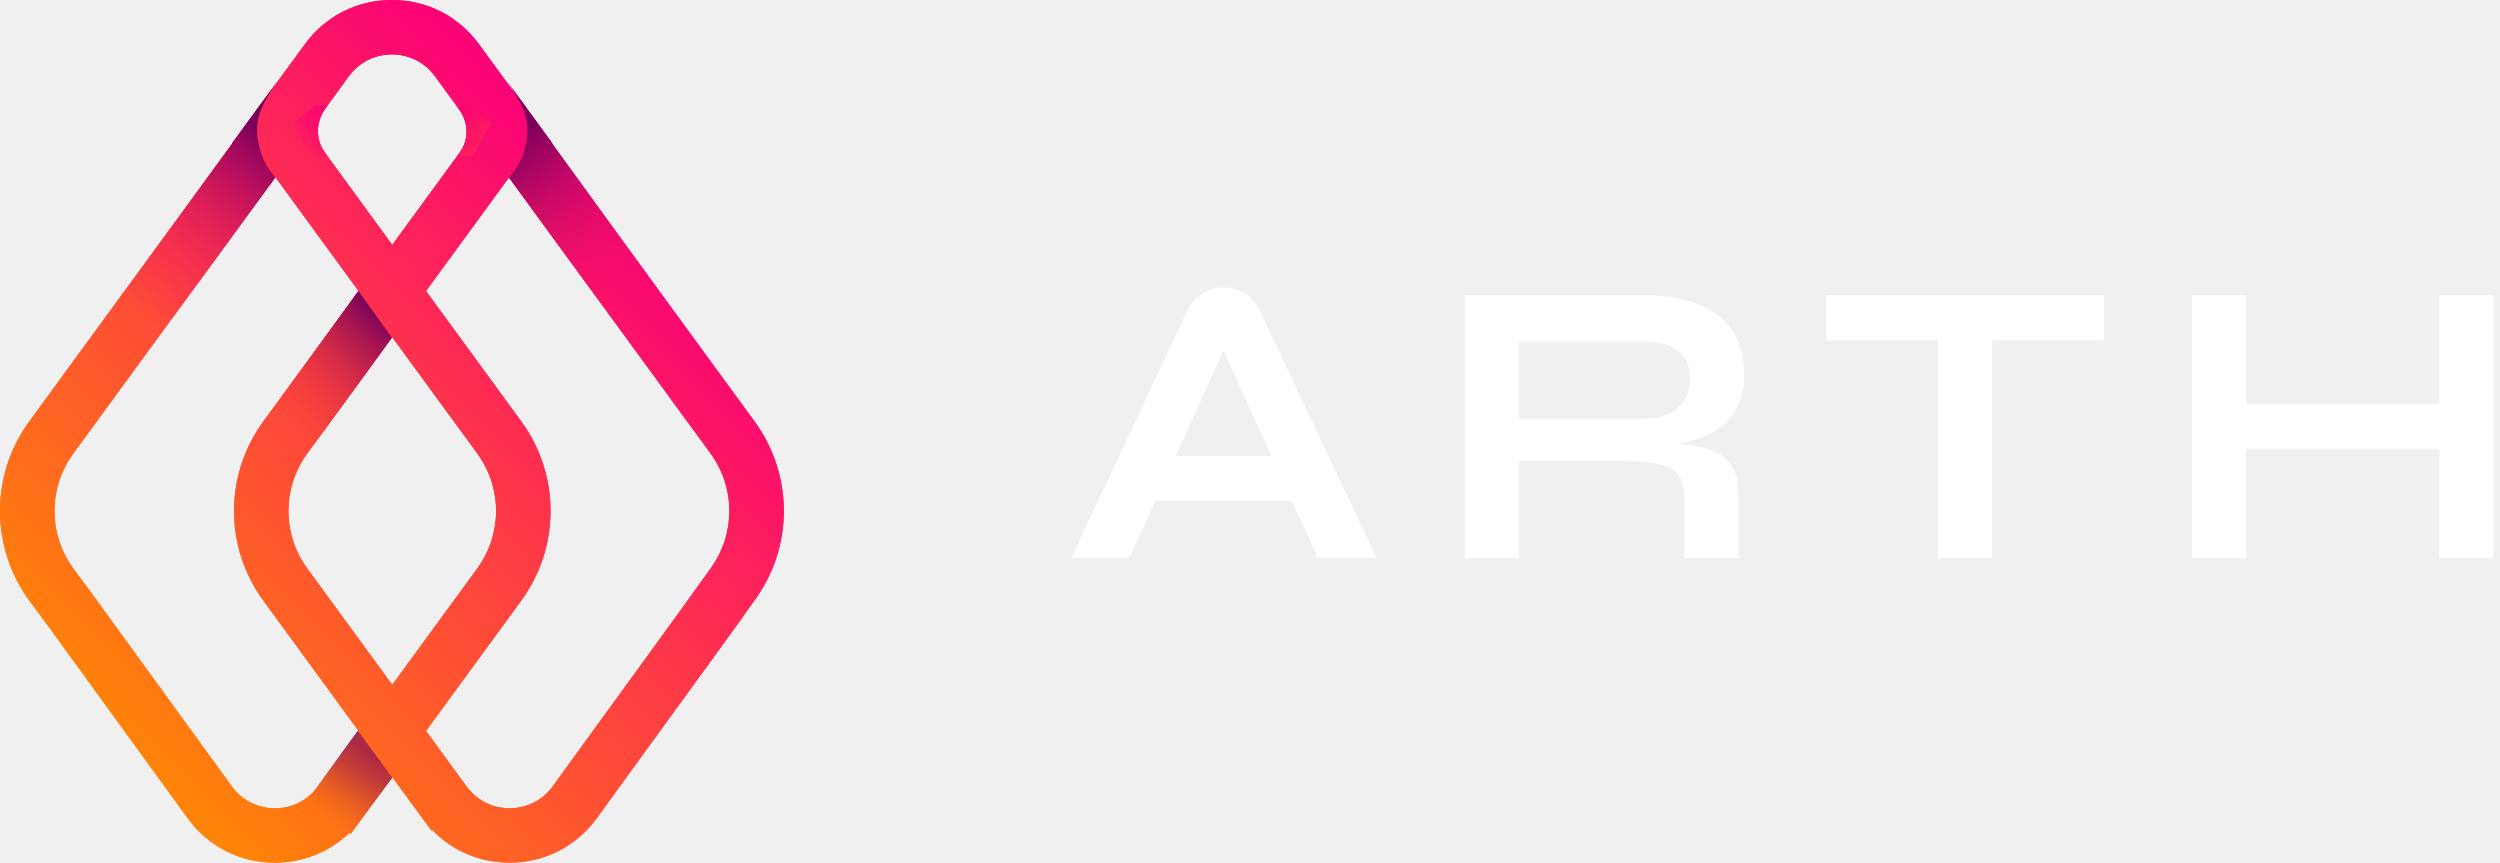
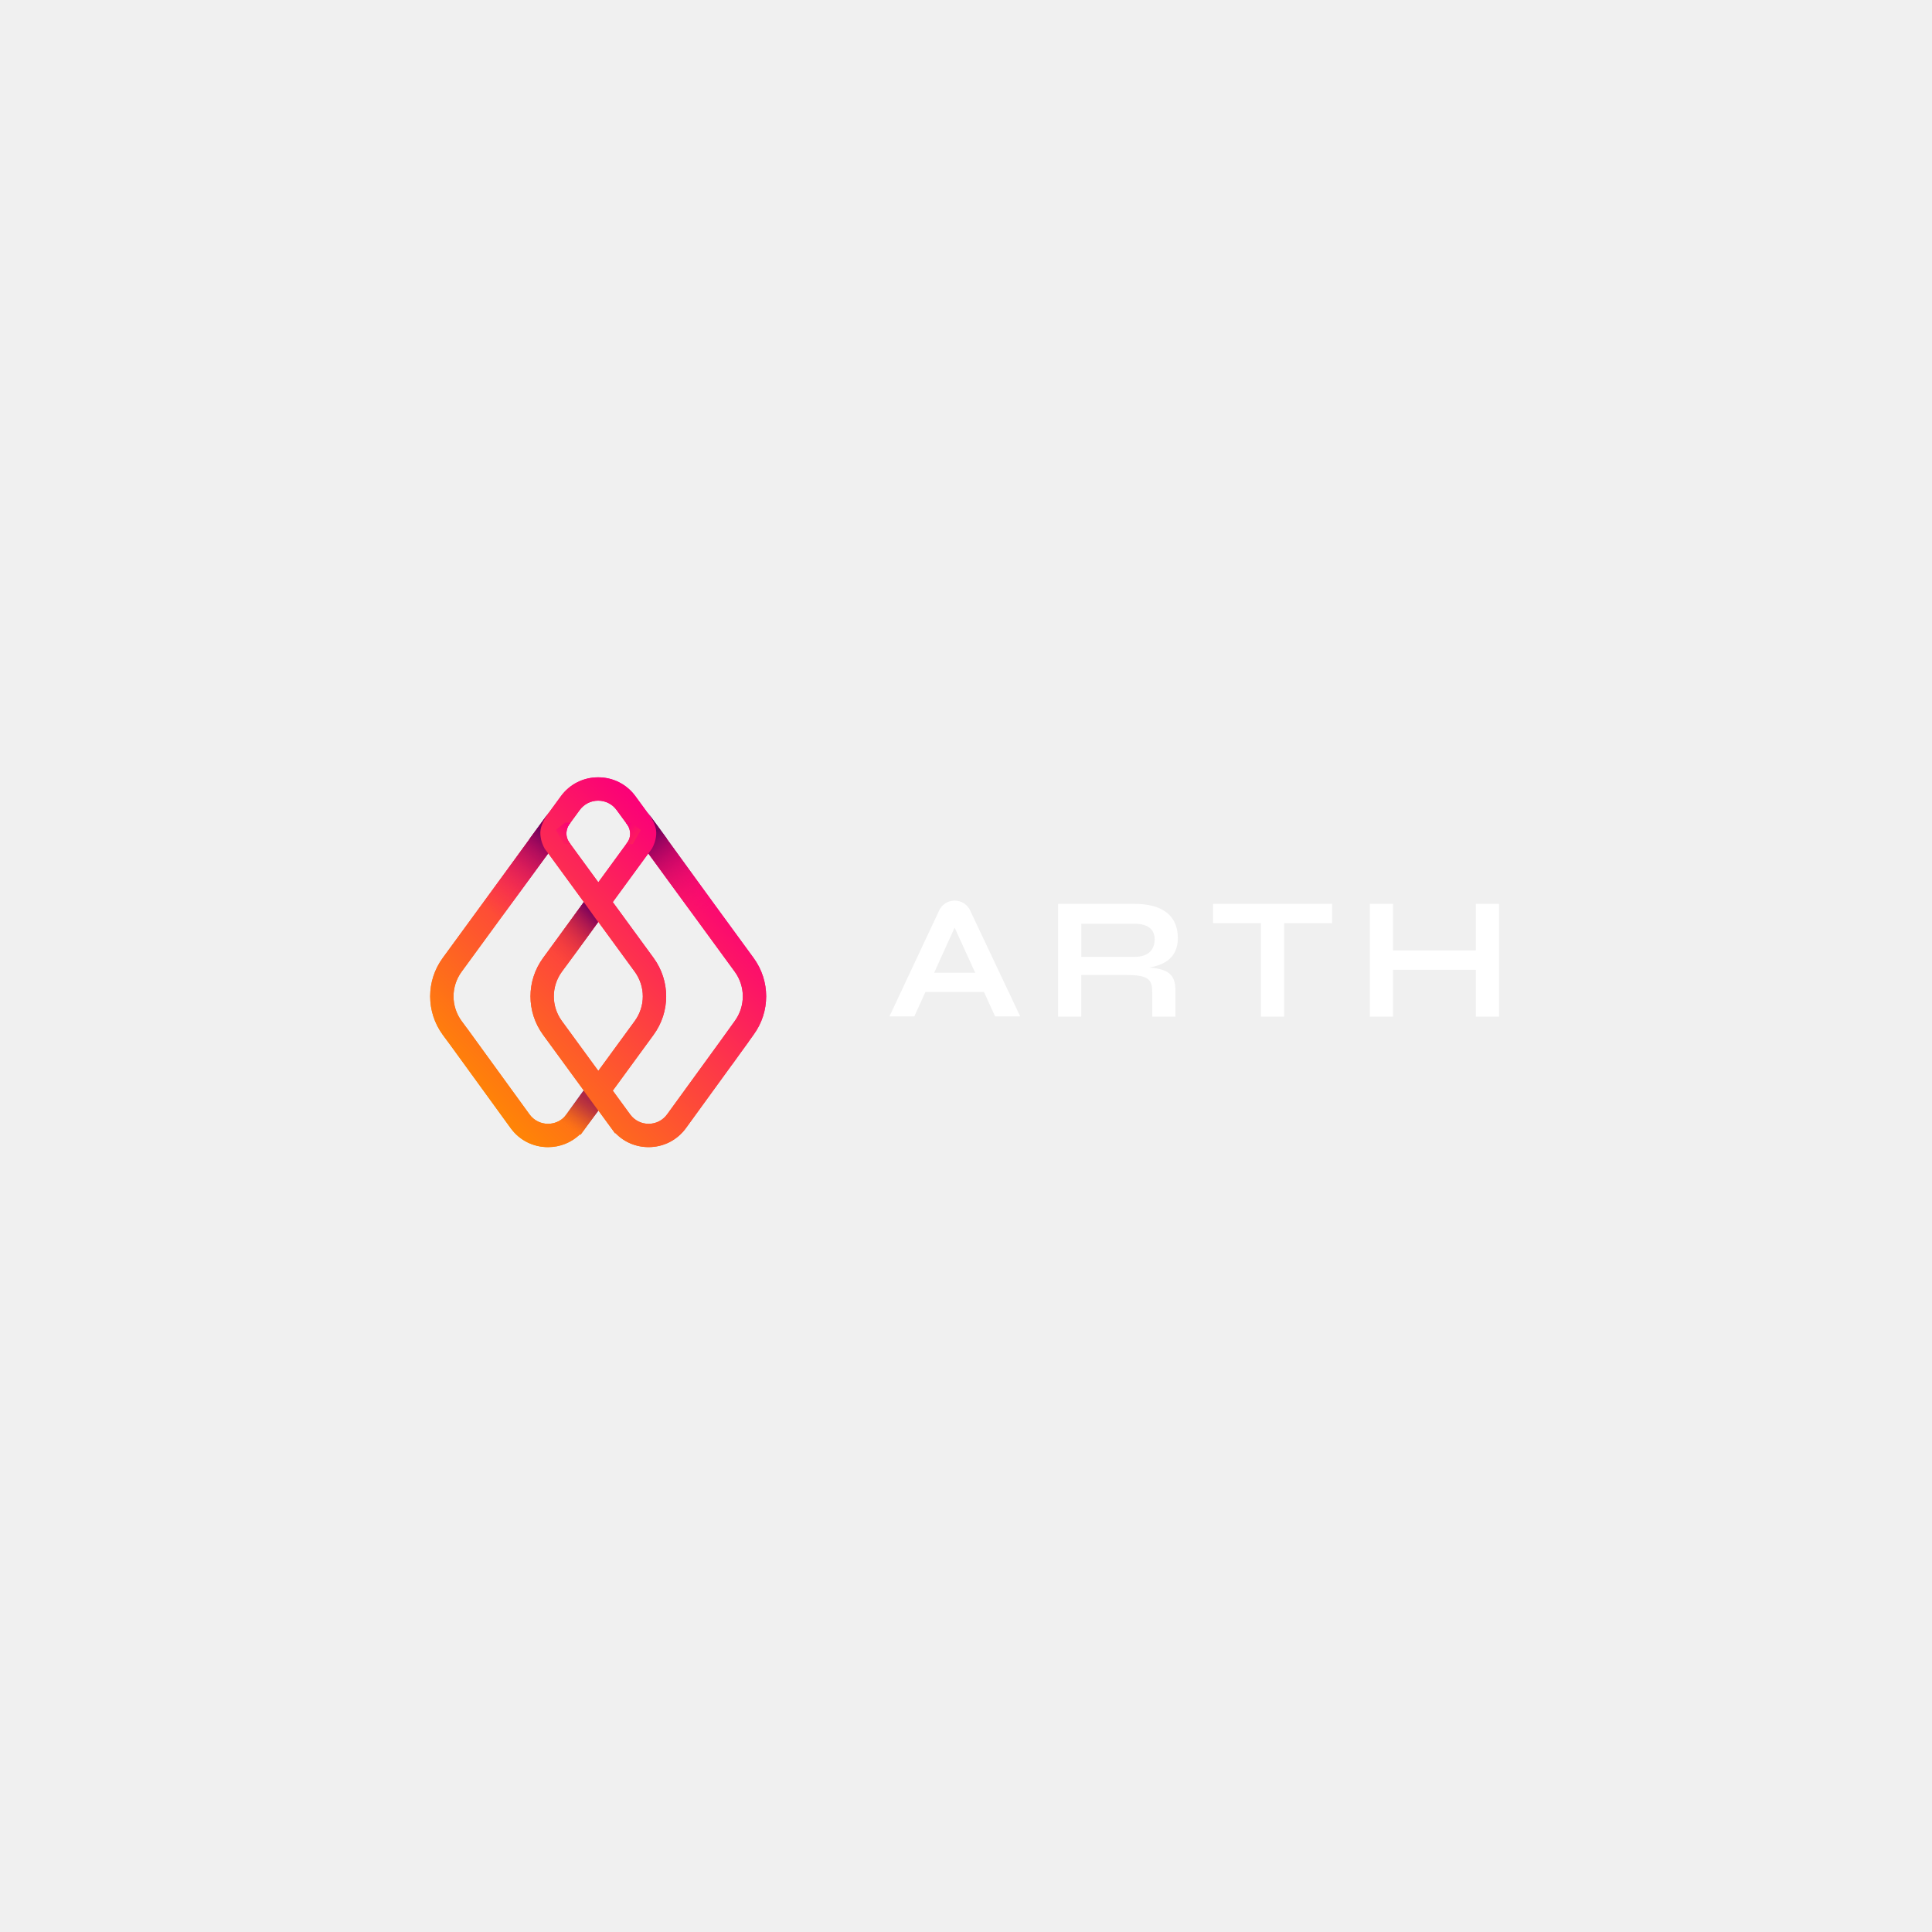
- <svg xmlns="http://www.w3.org/2000/svg" width="142" height="49" viewBox="0 0 142 49" fill="none">
-   <path d="M42.85 23.928L27.204 2.51C26.039 0.914 24.237 0 22.26 0C20.283 0 18.481 0.916 17.316 2.51L1.669 23.928C-0.557 26.976 -0.557 31.071 1.673 34.125L2.591 35.367L2.593 35.365L10.67 46.49C11.836 48.086 13.638 49 15.614 49C17.225 49 18.721 48.392 19.85 47.301L19.927 47.357L22.28 44.136L23.999 46.488C24.005 46.498 24.013 46.506 24.019 46.514L24.497 47.168L24.543 47.134C25.688 48.326 27.25 48.998 28.942 48.998C30.916 48.998 32.718 48.082 33.888 46.484L40.01 38.05L40.016 38.054L41.031 36.643L42.192 35.045L42.184 35.039L42.848 34.113C45.079 31.071 45.079 26.976 42.85 23.928ZM19.814 4.334C20.392 3.545 21.284 3.092 22.26 3.092C23.238 3.092 24.13 3.545 24.706 4.334L26.991 7.461L22.28 13.909L17.549 7.433L19.814 4.334ZM18.064 44.67L18.062 44.668C17.485 45.457 16.593 45.91 15.617 45.91C14.638 45.91 13.746 45.457 13.172 44.672L4.866 33.233L4.862 33.237L4.168 32.297C2.738 30.34 2.738 27.711 4.168 25.754L15.637 10.056L20.367 16.532L14.962 23.93C12.736 26.978 12.736 31.073 14.962 34.121L20.367 41.519L18.064 44.67ZM22.28 19.151L27.104 25.752C28.533 27.709 28.533 30.338 27.104 32.295L22.28 38.896L17.456 32.295C16.027 30.338 16.027 27.709 17.456 25.752L22.28 19.151ZM31.39 44.668C30.812 45.457 29.92 45.91 28.944 45.91C27.977 45.91 27.096 45.467 26.518 44.694L24.197 41.517L29.602 34.119C31.828 31.071 31.828 26.976 29.602 23.928L24.197 16.53L28.907 10.082L40.356 25.752C41.785 27.709 41.785 30.338 40.35 32.305L38.534 34.83L31.39 44.668Z" fill="url(#paint0_linear)" />
-   <path opacity="0.6" d="M20.328 41.505L22.281 44.172L19.311 48.158L17.356 45.567L20.328 41.505Z" fill="url(#paint1_linear)" />
-   <path d="M20.356 16.531L22.256 19.172L17.822 25.302L15.39 23.382L20.356 16.531Z" fill="url(#paint2_linear)" />
-   <path d="M38.308 17.711L31.362 8.153L31.376 8.139L28.81 4.632C29.633 5.785 30.026 6.711 29.953 7.597C29.887 8.406 29.623 9.033 29.379 9.453L28.922 10.081L29.208 10.49L29.214 10.482L35.878 19.632L38.308 17.711Z" fill="url(#paint3_linear)" />
-   <path d="M6.247 17.711L13.192 8.153L13.178 8.139L15.745 4.632C14.922 5.785 14.529 6.711 14.602 7.597C14.668 8.406 14.932 9.033 15.175 9.453L15.632 10.081L15.347 10.49L15.341 10.482L8.677 19.632L6.247 17.711Z" fill="url(#paint4_linear)" />
-   <path d="M18.594 6.007C18.594 6.007 17.388 7.34 18.586 8.856L17.712 8.819L16.655 6.961L17.887 6.003L18.594 6.007Z" fill="url(#paint5_linear)" />
-   <path d="M25.946 6.026C25.946 6.026 27.168 7.359 25.968 8.877L26.842 8.84L27.899 6.982L26.667 6.024L25.946 6.026Z" fill="url(#paint6_linear)" />
-   <path d="M42.85 23.928L27.204 2.51C26.039 0.914 24.237 0 22.26 0C20.283 0 18.481 0.916 17.316 2.51L1.669 23.928C-0.557 26.976 -0.557 31.071 1.673 34.125L2.591 35.367L2.593 35.365L10.67 46.49C11.836 48.086 13.638 49 15.614 49C17.225 49 18.721 48.392 19.85 47.301L19.927 47.357L22.28 44.136L23.999 46.488C24.005 46.498 24.013 46.506 24.019 46.514L24.497 47.168L24.543 47.134C25.688 48.326 27.25 48.998 28.942 48.998C30.916 48.998 32.718 48.082 33.888 46.484L40.01 38.05L40.016 38.054L41.031 36.643L42.192 35.045L42.184 35.039L42.848 34.113C45.079 31.071 45.079 26.976 42.85 23.928ZM19.814 4.334C20.392 3.545 21.284 3.092 22.26 3.092C23.238 3.092 24.13 3.545 24.706 4.334L26.991 7.461L22.28 13.909L17.549 7.433L19.814 4.334ZM18.064 44.67L18.062 44.668C17.485 45.457 16.593 45.91 15.617 45.91C14.638 45.91 13.746 45.457 13.172 44.672L4.866 33.233L4.862 33.237L4.168 32.297C2.738 30.34 2.738 27.711 4.168 25.754L15.637 10.056L20.367 16.532L14.962 23.93C12.736 26.978 12.736 31.073 14.962 34.121L20.367 41.519L18.064 44.67ZM22.28 19.151L27.104 25.752C28.533 27.709 28.533 30.338 27.104 32.295L22.28 38.896L17.456 32.295C16.027 30.338 16.027 27.709 17.456 25.752L22.28 19.151ZM31.39 44.668C30.812 45.457 29.92 45.91 28.944 45.91C27.977 45.91 27.096 45.467 26.518 44.694L24.197 41.517L29.602 34.119C31.828 31.071 31.828 26.976 29.602 23.928L24.197 16.53L28.907 10.082L40.356 25.752C41.785 27.709 41.785 30.338 40.35 32.305L38.534 34.83L31.39 44.668Z" fill="url(#paint7_linear)" />
-   <path opacity="0.6" d="M20.328 41.505L22.281 44.172L19.311 48.158L17.356 45.567L20.328 41.505Z" fill="url(#paint8_linear)" />
-   <path d="M20.356 16.531L22.256 19.172L17.822 25.302L15.39 23.382L20.356 16.531Z" fill="url(#paint9_linear)" />
-   <path d="M38.308 17.711L31.362 8.153L31.376 8.139L28.81 4.632C29.633 5.785 30.026 6.711 29.953 7.597C29.887 8.406 29.623 9.033 29.379 9.453L28.922 10.081L29.208 10.49L29.214 10.482L35.878 19.632L38.308 17.711Z" fill="url(#paint10_linear)" />
-   <path d="M6.247 17.711L13.192 8.153L13.178 8.139L15.745 4.632C14.922 5.785 14.529 6.711 14.602 7.597C14.668 8.406 14.932 9.033 15.175 9.453L15.632 10.081L15.347 10.49L15.341 10.482L8.677 19.632L6.247 17.711Z" fill="url(#paint11_linear)" />
-   <path d="M18.594 6.007C18.594 6.007 17.388 7.34 18.586 8.856L17.712 8.819L16.655 6.961L17.887 6.003L18.594 6.007Z" fill="url(#paint12_linear)" />
-   <path d="M25.946 6.026C25.946 6.026 27.168 7.359 25.968 8.877L26.842 8.84L27.899 6.982L26.667 6.024L25.946 6.026Z" fill="url(#paint13_linear)" />
-   <path d="M98.745 28.148V31.71H95.675V28.365C95.675 26.662 94.967 26.185 92.066 26.185H86.273V31.71H83.2V16.767H93.339C96.788 16.767 99.07 18.148 99.07 21.293C99.07 23.798 97.428 24.841 95.278 25.203C97.621 25.386 98.745 26.029 98.745 28.148ZM93.339 23.791C95.072 23.791 95.996 22.908 95.996 21.476C95.996 20.111 95.069 19.404 93.339 19.404H86.277V23.791H93.339ZM119.497 19.329H113.153V31.71H110.079V19.329H103.735V16.767H119.501V19.329H119.497ZM141.627 16.767V31.71H138.553V25.501H127.581V31.713H124.507V16.767H127.581V22.935H138.553V16.767H141.627ZM71.585 17.721C71.253 16.909 70.444 16.334 69.496 16.334C68.551 16.334 67.742 16.906 67.41 17.715L60.856 31.679H64.154L65.623 28.443H73.382L74.855 31.679H78.183L71.585 17.721ZM66.777 25.897L69.492 19.912L72.218 25.897H66.777Z" fill="white" />
+ <svg xmlns="http://www.w3.org/2000/svg" width="256" height="256" viewBox="0 0 256 256" fill="none">
+   <path d="M99.85 126.928L84.204 105.51C83.039 103.914 81.237 103 79.26 103C77.283 103 75.481 103.916 74.316 105.51L58.669 126.928C56.443 129.976 56.443 134.071 58.673 137.125L59.591 138.367L59.593 138.365L67.67 149.49C68.836 151.086 70.638 152 72.615 152C74.225 152 75.721 151.392 76.85 150.301L76.927 150.357L79.28 147.136L80.999 149.488C81.005 149.498 81.013 149.506 81.019 149.514L81.496 150.168L81.543 150.134C82.688 151.326 84.251 151.998 85.942 151.998C87.916 151.998 89.718 151.082 90.888 149.484L97.01 141.05L97.016 141.055L98.031 139.643L99.192 138.045L99.184 138.039L99.848 137.113C102.079 134.071 102.079 129.976 99.85 126.928ZM76.814 107.334C77.392 106.545 78.284 106.092 79.26 106.092C80.238 106.092 81.13 106.545 81.706 107.334L83.991 110.461L79.28 116.909L74.549 110.433L76.814 107.334ZM75.064 147.67L75.062 147.668C74.485 148.457 73.593 148.91 72.617 148.91C71.638 148.91 70.746 148.457 70.172 147.672L61.866 136.233L61.862 136.237L61.168 135.297C59.738 133.34 59.738 130.711 61.168 128.754L72.637 113.056L77.368 119.532L71.962 126.93C69.736 129.978 69.736 134.073 71.962 137.121L77.368 144.519L75.064 147.67ZM79.28 122.151L84.103 128.752C85.533 130.709 85.533 133.338 84.103 135.295L79.28 141.896L74.457 135.295C73.027 133.338 73.027 130.709 74.457 128.752L79.28 122.151ZM88.389 147.668C87.812 148.457 86.92 148.91 85.944 148.91C84.977 148.91 84.096 148.467 83.518 147.694L81.197 144.517L86.602 137.119C88.828 134.071 88.828 129.976 86.602 126.928L81.197 119.53L85.907 113.082L97.356 128.752C98.785 130.709 98.785 133.338 97.35 135.305L95.534 137.829L88.389 147.668Z" fill="url(#paint0_linear)" />
+   <path opacity="0.6" d="M77.328 144.505L79.281 147.172L76.311 151.158L74.356 148.567L77.328 144.505Z" fill="url(#paint1_linear)" />
+   <path d="M77.356 119.531L79.257 122.173L74.822 128.303L72.39 126.382L77.356 119.531Z" fill="url(#paint2_linear)" />
+   <path d="M95.307 120.711L88.362 111.153L88.376 111.139L85.809 107.632C86.632 108.786 87.025 109.712 86.953 110.597C86.886 111.407 86.622 112.033 86.379 112.454L85.922 113.082L86.208 113.49L86.214 113.482L92.877 122.632L95.307 120.711Z" fill="url(#paint3_linear)" />
+   <path d="M63.247 120.711L70.192 111.153L70.178 111.139L72.745 107.632C71.922 108.786 71.529 109.712 71.602 110.597C71.668 111.407 71.932 112.033 72.175 112.454L72.632 113.082L72.347 113.49L72.341 113.482L65.677 122.632L63.247 120.711Z" fill="url(#paint4_linear)" />
+   <path d="M75.593 109.007C75.593 109.007 74.388 110.339 75.585 111.855L74.712 111.819L73.655 109.961L74.887 109.003L75.593 109.007Z" fill="url(#paint5_linear)" />
+   <path d="M82.946 109.026C82.946 109.026 84.168 110.359 82.968 111.877L83.842 111.841L84.899 109.982L83.666 109.024L82.946 109.026Z" fill="url(#paint6_linear)" />
+   <path d="M99.85 126.928L84.204 105.51C83.039 103.914 81.237 103 79.26 103C77.283 103 75.481 103.916 74.316 105.51L58.669 126.928C56.443 129.976 56.443 134.071 58.673 137.125L59.591 138.367L59.593 138.365L67.67 149.49C68.836 151.086 70.638 152 72.615 152C74.225 152 75.721 151.392 76.85 150.301L76.927 150.357L79.28 147.136L80.999 149.488C81.005 149.498 81.013 149.506 81.019 149.514L81.496 150.168L81.543 150.134C82.688 151.326 84.251 151.998 85.942 151.998C87.916 151.998 89.718 151.082 90.888 149.484L97.01 141.05L97.016 141.055L98.031 139.643L99.192 138.045L99.184 138.039L99.848 137.113C102.079 134.071 102.079 129.976 99.85 126.928ZM76.814 107.334C77.392 106.545 78.284 106.092 79.26 106.092C80.238 106.092 81.13 106.545 81.706 107.334L83.991 110.461L79.28 116.909L74.549 110.433L76.814 107.334ZM75.064 147.67L75.062 147.668C74.485 148.457 73.593 148.91 72.617 148.91C71.638 148.91 70.746 148.457 70.172 147.672L61.866 136.233L61.862 136.237L61.168 135.297C59.738 133.34 59.738 130.711 61.168 128.754L72.637 113.056L77.368 119.532L71.962 126.93C69.736 129.978 69.736 134.073 71.962 137.121L77.368 144.519L75.064 147.67ZM79.28 122.151L84.103 128.752C85.533 130.709 85.533 133.338 84.103 135.295L79.28 141.896L74.457 135.295C73.027 133.338 73.027 130.709 74.457 128.752L79.28 122.151ZM88.389 147.668C87.812 148.457 86.92 148.91 85.944 148.91C84.977 148.91 84.096 148.467 83.518 147.694L81.197 144.517L86.602 137.119C88.828 134.071 88.828 129.976 86.602 126.928L81.197 119.53L85.907 113.082L97.356 128.752C98.785 130.709 98.785 133.338 97.35 135.305L95.534 137.829L88.389 147.668Z" fill="url(#paint7_linear)" />
+   <path opacity="0.6" d="M77.328 144.505L79.281 147.172L76.311 151.158L74.356 148.567L77.328 144.505Z" fill="url(#paint8_linear)" />
+   <path d="M77.356 119.531L79.257 122.173L74.822 128.303L72.39 126.382L77.356 119.531Z" fill="url(#paint9_linear)" />
+   <path d="M95.307 120.711L88.362 111.153L88.376 111.139L85.809 107.632C86.632 108.786 87.025 109.712 86.953 110.597C86.886 111.407 86.622 112.033 86.379 112.454L85.922 113.082L86.208 113.49L86.214 113.482L92.877 122.632L95.307 120.711Z" fill="url(#paint10_linear)" />
+   <path d="M63.247 120.711L70.192 111.153L70.178 111.139L72.745 107.632C71.922 108.786 71.529 109.712 71.602 110.597C71.668 111.407 71.932 112.033 72.175 112.454L72.632 113.082L72.347 113.49L72.341 113.482L65.677 122.632L63.247 120.711Z" fill="url(#paint11_linear)" />
+   <path d="M75.593 109.007C75.593 109.007 74.388 110.339 75.585 111.855L74.712 111.819L73.655 109.961L74.887 109.003L75.593 109.007Z" fill="url(#paint12_linear)" />
+   <path d="M82.946 109.026C82.946 109.026 84.168 110.359 82.968 111.877L83.842 111.841L84.899 109.982L83.666 109.024L82.946 109.026Z" fill="url(#paint13_linear)" />
+   <path d="M155.746 131.148V134.71H152.675V131.365C152.675 129.662 151.968 129.185 149.066 129.185H143.274V134.71H140.2V119.767H150.339C153.789 119.767 156.071 121.148 156.071 124.293C156.071 126.798 154.429 127.841 152.279 128.203C154.622 128.386 155.746 129.029 155.746 131.148ZM150.339 126.791C152.072 126.791 152.997 125.908 152.997 124.476C152.997 123.112 152.069 122.404 150.339 122.404H143.277V126.791H150.339ZM176.498 122.33H170.154V134.71H167.08V122.33H160.736V119.767H176.501V122.33H176.498ZM198.628 119.767V134.71H195.554V128.501H184.582V134.713H181.508V119.767H184.582V125.935H195.554V119.767H198.628ZM128.585 120.721C128.253 119.909 127.444 119.333 126.496 119.333C125.552 119.333 124.743 119.906 124.411 120.715L117.857 134.679H121.154L122.623 131.443H130.383L131.855 134.679H135.183L128.585 120.721ZM123.778 128.897L126.493 122.912L129.218 128.897H123.778Z" fill="white" />
  <defs>
-     <linearGradient id="paint0_linear" x1="7.088" y1="43.014" x2="37.451" y2="12.651" gradientUnits="userSpaceOnUse">
+     <linearGradient id="paint0_linear" x1="64.088" y1="146.014" x2="94.451" y2="115.651" gradientUnits="userSpaceOnUse">
      <stop stop-color="#FF8506" />
      <stop offset="0.581" stop-color="#FD3947" />
      <stop offset="1" stop-color="#FB0078" />
    </linearGradient>
-     <linearGradient id="paint1_linear" x1="18.44" y1="46.853" x2="22.426" y2="41.12" gradientUnits="userSpaceOnUse">
+     <linearGradient id="paint1_linear" x1="75.44" y1="149.853" x2="79.426" y2="144.12" gradientUnits="userSpaceOnUse">
      <stop stop-color="#FF7E0D" stop-opacity="0" />
      <stop offset="0.013" stop-color="#F97910" stop-opacity="0.019" />
      <stop offset="0.114" stop-color="#D25427" stop-opacity="0.166" />
      <stop offset="0.219" stop-color="#B1363A" stop-opacity="0.318" />
      <stop offset="0.326" stop-color="#981E48" stop-opacity="0.473" />
      <stop offset="0.438" stop-color="#860D53" stop-opacity="0.634" />
      <stop offset="0.555" stop-color="#7B0359" stop-opacity="0.805" />
      <stop offset="0.69" stop-color="#78005B" />
    </linearGradient>
-     <linearGradient id="paint2_linear" x1="16.007" y1="23.998" x2="21.915" y2="18.09" gradientUnits="userSpaceOnUse">
+     <linearGradient id="paint2_linear" x1="73.007" y1="126.998" x2="78.915" y2="121.09" gradientUnits="userSpaceOnUse">
      <stop stop-color="#FF4630" stop-opacity="0" />
      <stop offset="0.572" stop-color="#B31F48" stop-opacity="0.572" />
      <stop offset="1" stop-color="#78005B" />
    </linearGradient>
-     <linearGradient id="paint3_linear" x1="36.471" y1="17.928" x2="29.214" y2="7.695" gradientUnits="userSpaceOnUse">
+     <linearGradient id="paint3_linear" x1="93.47" y1="120.928" x2="86.213" y2="110.695" gradientUnits="userSpaceOnUse">
      <stop stop-color="#FB126A" stop-opacity="0" />
      <stop offset="0.139" stop-color="#F41169" stop-opacity="0.139" />
      <stop offset="0.337" stop-color="#E20F67" stop-opacity="0.337" />
      <stop offset="0.569" stop-color="#C30A64" stop-opacity="0.569" />
      <stop offset="0.827" stop-color="#99045F" stop-opacity="0.827" />
      <stop offset="1" stop-color="#78005B" />
    </linearGradient>
-     <linearGradient id="paint4_linear" x1="8.085" y1="17.928" x2="15.342" y2="7.695" gradientUnits="userSpaceOnUse">
+     <linearGradient id="paint4_linear" x1="65.085" y1="120.928" x2="72.342" y2="110.695" gradientUnits="userSpaceOnUse">
      <stop stop-color="#FB126A" stop-opacity="0" />
      <stop offset="0.139" stop-color="#F41169" stop-opacity="0.139" />
      <stop offset="0.337" stop-color="#E20F67" stop-opacity="0.337" />
      <stop offset="0.569" stop-color="#C30A64" stop-opacity="0.569" />
      <stop offset="0.827" stop-color="#99045F" stop-opacity="0.827" />
      <stop offset="1" stop-color="#78005B" />
    </linearGradient>
-     <linearGradient id="paint5_linear" x1="17.211" y1="8.319" x2="19.058" y2="6.472" gradientUnits="userSpaceOnUse">
+     <linearGradient id="paint5_linear" x1="74.21" y1="111.319" x2="76.058" y2="109.471" gradientUnits="userSpaceOnUse">
      <stop stop-color="#FC1F5C" />
      <stop offset="1" stop-color="#FB0078" />
    </linearGradient>
-     <linearGradient id="paint6_linear" x1="27.344" y1="8.339" x2="25.489" y2="6.484" gradientUnits="userSpaceOnUse">
+     <linearGradient id="paint6_linear" x1="84.344" y1="111.339" x2="82.489" y2="109.484" gradientUnits="userSpaceOnUse">
      <stop stop-color="#FC1F5C" />
      <stop offset="1" stop-color="#FB0078" />
    </linearGradient>
-     <linearGradient id="paint7_linear" x1="7.088" y1="43.014" x2="37.451" y2="12.651" gradientUnits="userSpaceOnUse">
+     <linearGradient id="paint7_linear" x1="64.088" y1="146.014" x2="94.451" y2="115.651" gradientUnits="userSpaceOnUse">
      <stop stop-color="#FF8506" />
      <stop offset="0.581" stop-color="#FD3947" />
      <stop offset="1" stop-color="#FB0078" />
    </linearGradient>
-     <linearGradient id="paint8_linear" x1="18.44" y1="46.853" x2="22.426" y2="41.12" gradientUnits="userSpaceOnUse">
+     <linearGradient id="paint8_linear" x1="75.44" y1="149.853" x2="79.426" y2="144.12" gradientUnits="userSpaceOnUse">
      <stop stop-color="#FF7E0D" stop-opacity="0" />
      <stop offset="0.013" stop-color="#F97910" stop-opacity="0.019" />
      <stop offset="0.114" stop-color="#D25427" stop-opacity="0.166" />
      <stop offset="0.219" stop-color="#B1363A" stop-opacity="0.318" />
      <stop offset="0.326" stop-color="#981E48" stop-opacity="0.473" />
      <stop offset="0.438" stop-color="#860D53" stop-opacity="0.634" />
      <stop offset="0.555" stop-color="#7B0359" stop-opacity="0.805" />
      <stop offset="0.69" stop-color="#78005B" />
    </linearGradient>
-     <linearGradient id="paint9_linear" x1="16.007" y1="23.998" x2="21.915" y2="18.09" gradientUnits="userSpaceOnUse">
+     <linearGradient id="paint9_linear" x1="73.007" y1="126.998" x2="78.915" y2="121.09" gradientUnits="userSpaceOnUse">
      <stop stop-color="#FF4630" stop-opacity="0" />
      <stop offset="0.572" stop-color="#B31F48" stop-opacity="0.572" />
      <stop offset="1" stop-color="#78005B" />
    </linearGradient>
-     <linearGradient id="paint10_linear" x1="36.471" y1="17.928" x2="29.214" y2="7.695" gradientUnits="userSpaceOnUse">
+     <linearGradient id="paint10_linear" x1="93.47" y1="120.928" x2="86.213" y2="110.695" gradientUnits="userSpaceOnUse">
      <stop stop-color="#FB126A" stop-opacity="0" />
      <stop offset="0.139" stop-color="#F41169" stop-opacity="0.139" />
      <stop offset="0.337" stop-color="#E20F67" stop-opacity="0.337" />
      <stop offset="0.569" stop-color="#C30A64" stop-opacity="0.569" />
      <stop offset="0.827" stop-color="#99045F" stop-opacity="0.827" />
      <stop offset="1" stop-color="#78005B" />
    </linearGradient>
-     <linearGradient id="paint11_linear" x1="8.085" y1="17.928" x2="15.342" y2="7.695" gradientUnits="userSpaceOnUse">
+     <linearGradient id="paint11_linear" x1="65.085" y1="120.928" x2="72.342" y2="110.695" gradientUnits="userSpaceOnUse">
      <stop stop-color="#FB126A" stop-opacity="0" />
      <stop offset="0.139" stop-color="#F41169" stop-opacity="0.139" />
      <stop offset="0.337" stop-color="#E20F67" stop-opacity="0.337" />
      <stop offset="0.569" stop-color="#C30A64" stop-opacity="0.569" />
      <stop offset="0.827" stop-color="#99045F" stop-opacity="0.827" />
      <stop offset="1" stop-color="#78005B" />
    </linearGradient>
-     <linearGradient id="paint12_linear" x1="17.211" y1="8.319" x2="19.058" y2="6.472" gradientUnits="userSpaceOnUse">
+     <linearGradient id="paint12_linear" x1="74.21" y1="111.319" x2="76.058" y2="109.471" gradientUnits="userSpaceOnUse">
      <stop stop-color="#FC1F5C" />
      <stop offset="1" stop-color="#FB0078" />
    </linearGradient>
-     <linearGradient id="paint13_linear" x1="27.344" y1="8.339" x2="25.489" y2="6.484" gradientUnits="userSpaceOnUse">
+     <linearGradient id="paint13_linear" x1="84.344" y1="111.339" x2="82.489" y2="109.484" gradientUnits="userSpaceOnUse">
      <stop stop-color="#FC1F5C" />
      <stop offset="1" stop-color="#FB0078" />
    </linearGradient>
  </defs>
</svg>
